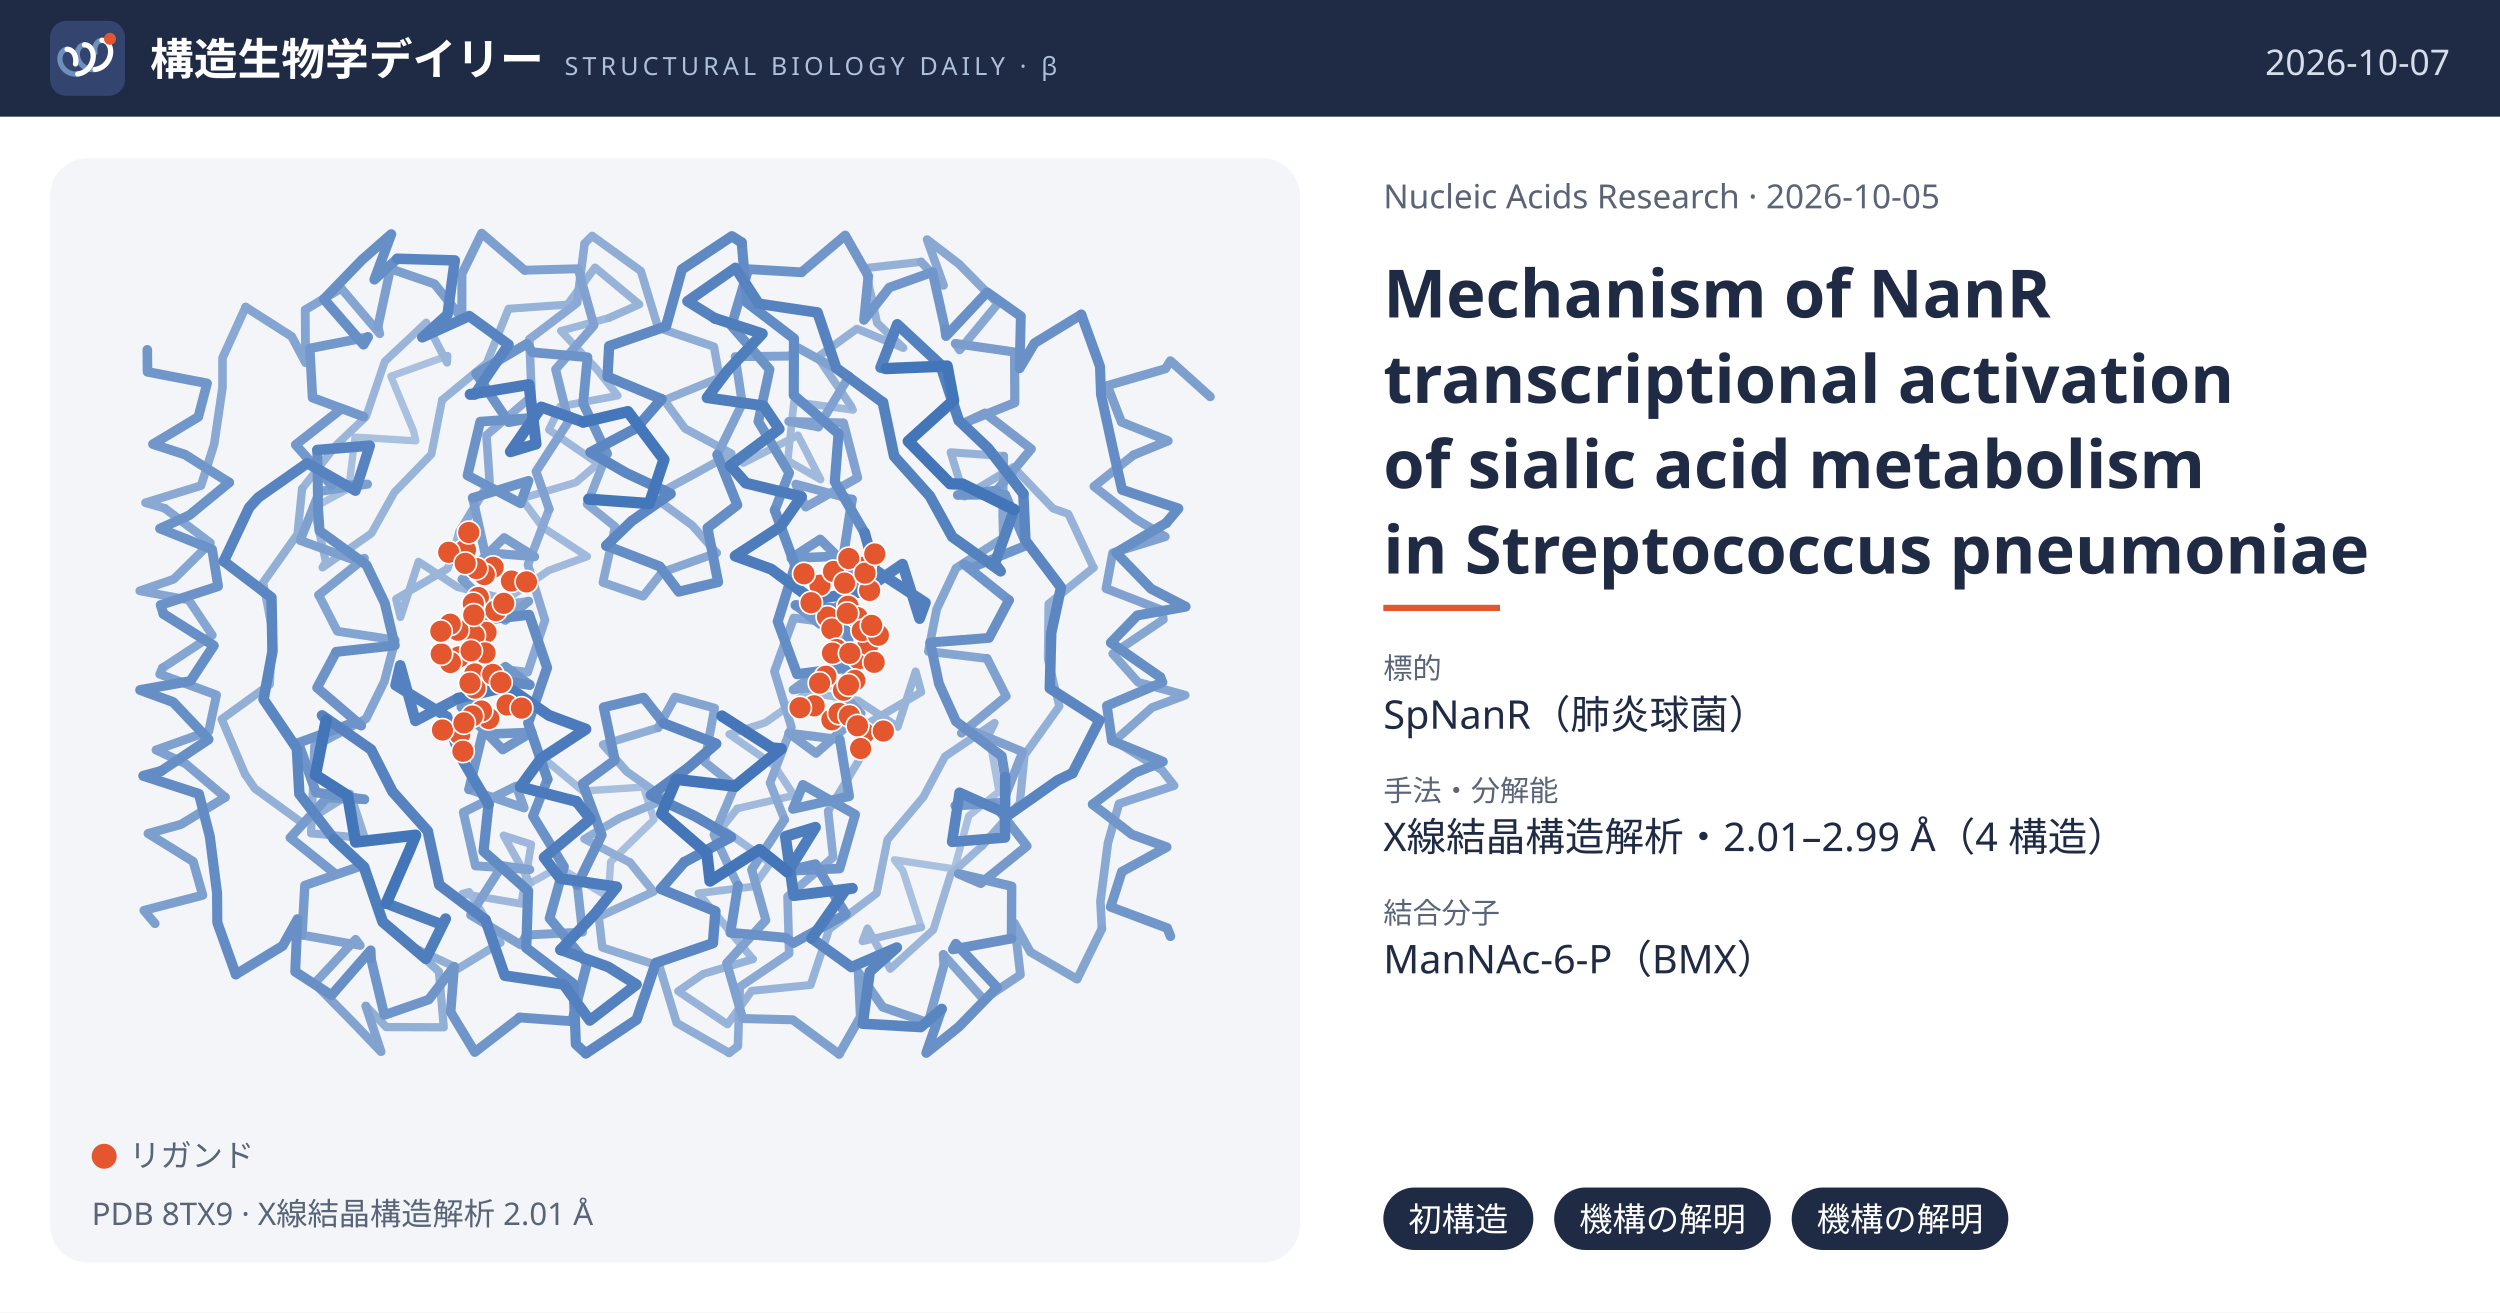
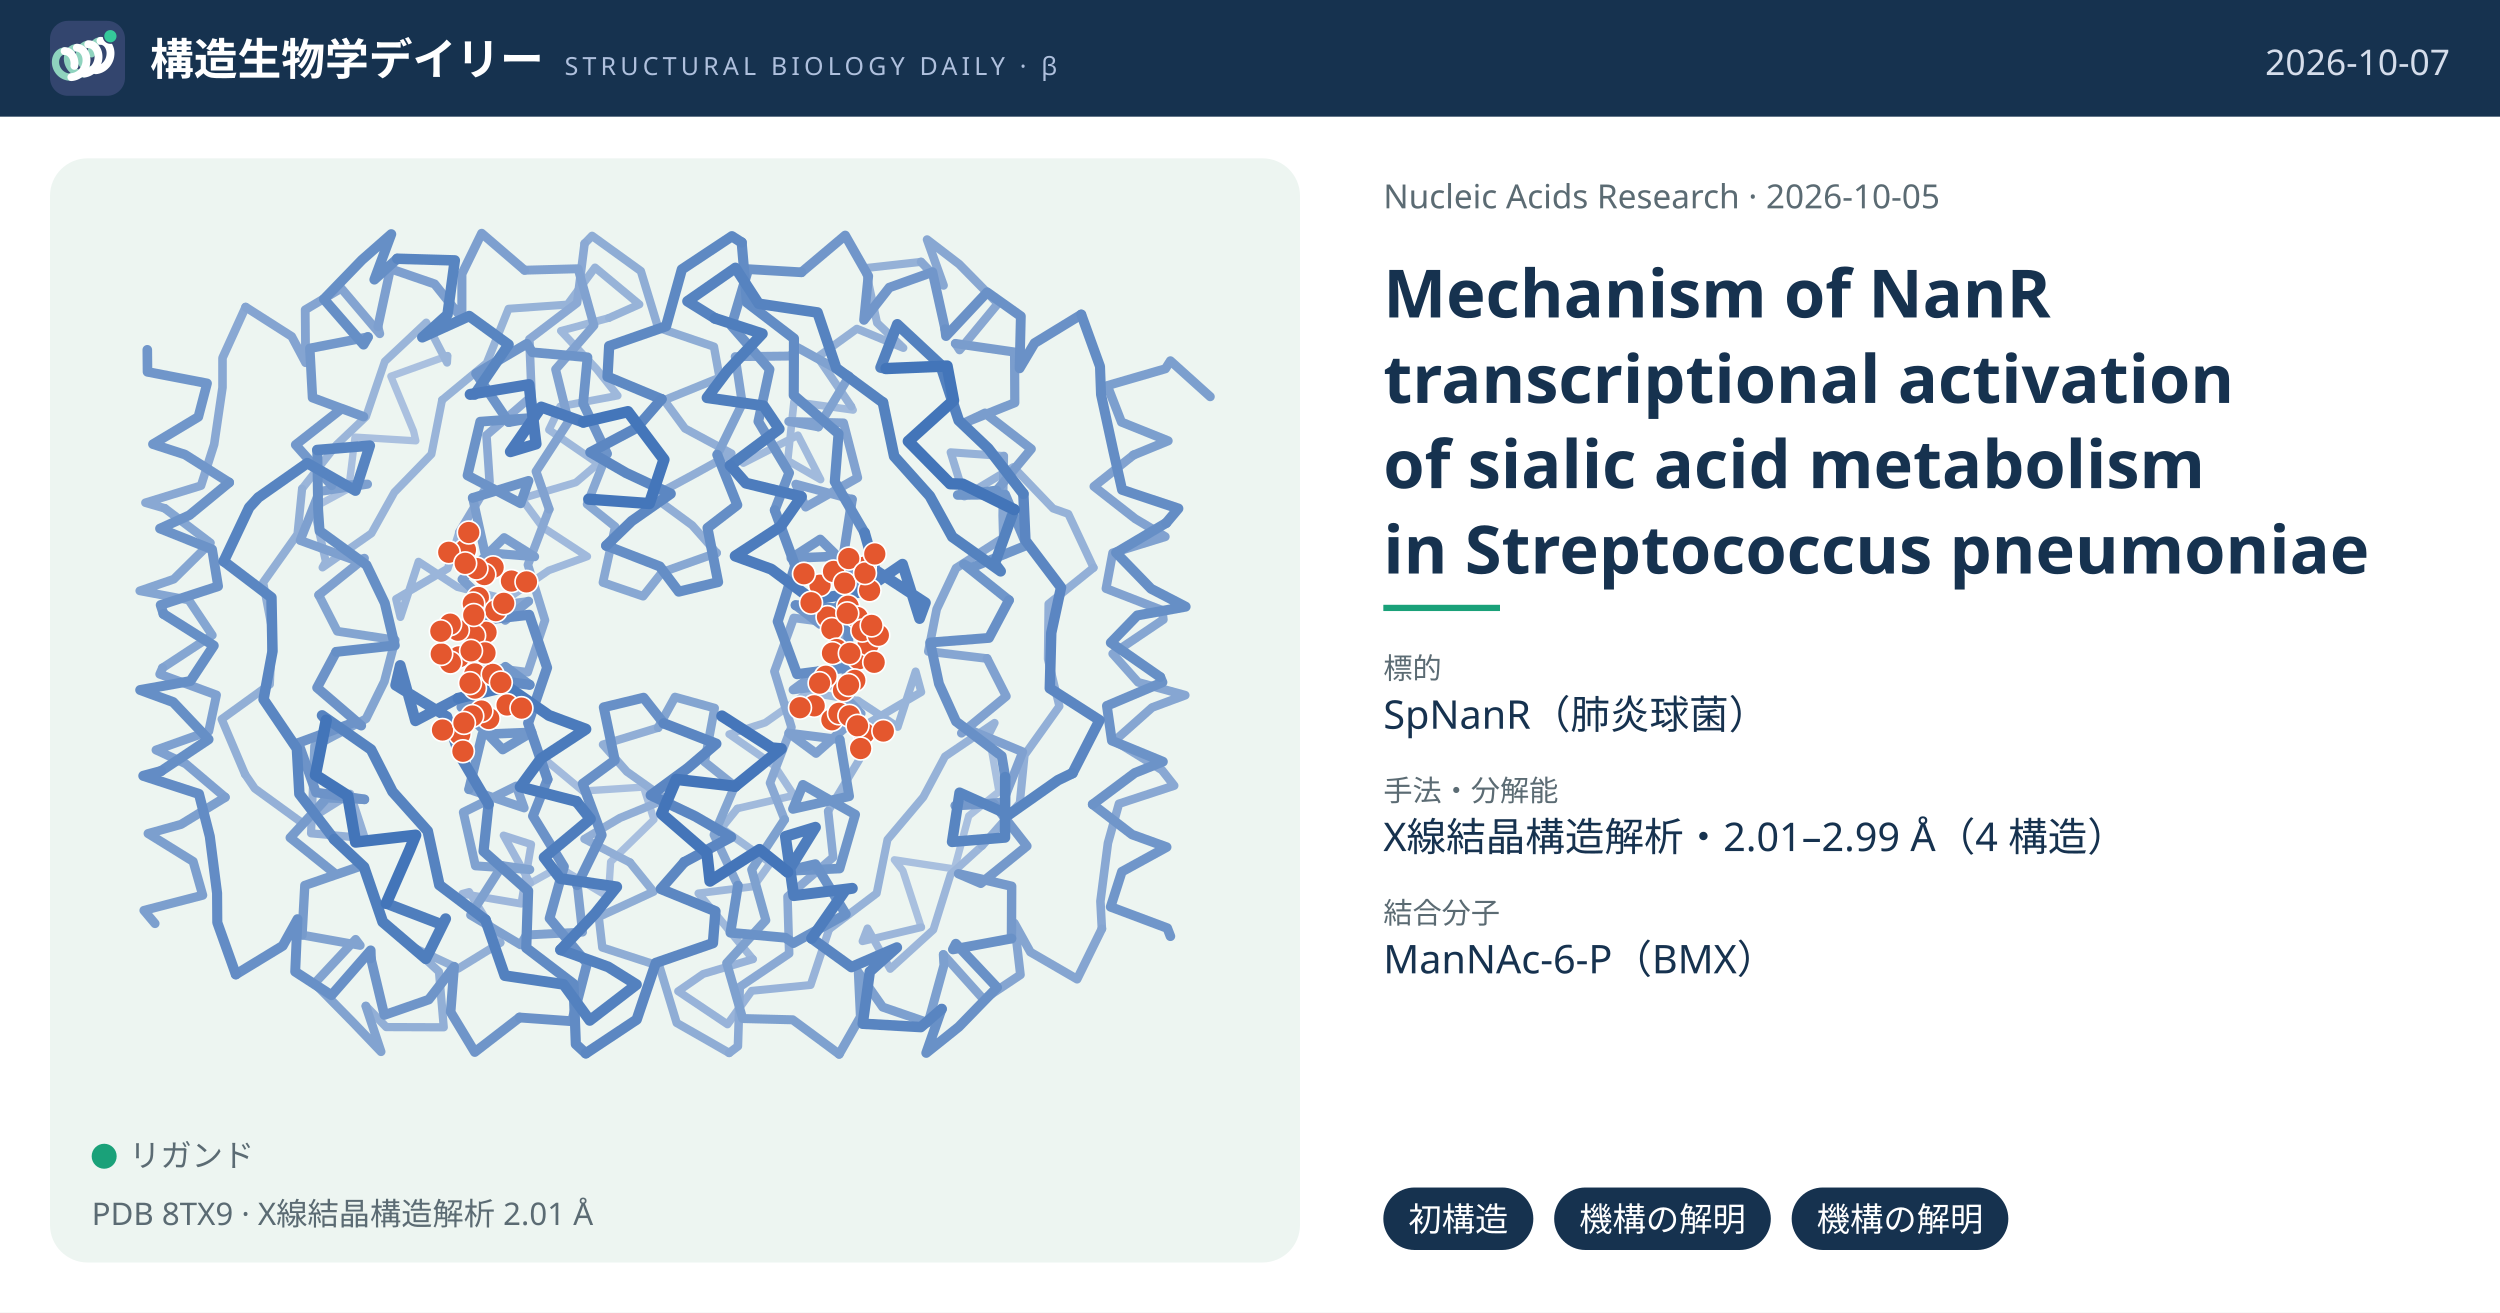
<svg xmlns="http://www.w3.org/2000/svg" width="1200" height="630" viewBox="0 0 1200 630" font-family="'Hiragino Sans','Hiragino Kaku Gothic ProN','Noto Sans JP','Yu Gothic',Meiryo,sans-serif">
  <rect width="1200" height="630" fill="#FFFFFF" />
-   <rect width="1200" height="56" fill="#1F2A44" />
-   <rect x="24" y="10" width="36" height="36" rx="7.92" fill="#33456E" />
-   <path d="M32.22,23.67L31.88,23.71M31.88,23.71L31.54,23.78M31.54,23.78L31.21,23.89M31.21,23.89L30.89,24.04M30.89,24.04L30.58,24.22M30.58,24.22L30.29,24.45M30.29,24.45L30.02,24.70M30.02,24.70L29.77,24.99M29.77,24.99L29.54,25.31M29.54,25.31L29.34,25.65M29.34,25.65L29.16,26.03M29.16,26.03L29.01,26.42M29.01,26.42L28.90,26.84M28.90,26.84L28.81,27.28M28.81,27.28L28.76,27.73M28.76,27.73L28.74,28.19M28.74,28.19L28.76,28.66M28.76,28.66L28.81,29.14M28.81,29.14L28.90,29.62M28.90,29.62L29.02,30.10M29.02,30.10L29.18,30.58M29.18,30.58L29.37,31.05M29.37,31.05L29.60,31.51M29.60,31.51L29.86,31.96M29.86,31.96L30.15,32.40M30.15,32.40L30.48,32.82M30.48,32.82L30.83,33.21M30.83,33.21L31.22,33.59M31.22,33.59L31.63,33.93M31.63,33.93L32.06,34.25M32.06,34.25L32.52,34.54M32.52,34.54L33.00,34.79M33.00,34.79L33.50,35.02M33.50,35.02L34.02,35.20M34.02,35.20L34.55,35.35M34.55,35.35L35.09,35.46M35.09,35.46L35.63,35.53M35.63,35.53L36.19,35.57M36.19,35.57L36.74,35.56M36.74,35.56L37.30,35.51M40.57,21.51L40.23,21.55M40.23,21.55L39.89,21.62M39.89,21.62L39.56,21.73M39.56,21.73L39.24,21.88M39.24,21.88L38.93,22.06M38.93,22.06L38.64,22.29M38.64,22.29L38.37,22.54M38.37,22.54L38.12,22.83M38.12,22.83L37.89,23.15M37.89,23.15L37.69,23.49M37.69,23.49L37.51,23.87M37.51,23.87L37.37,24.26M37.37,24.26L37.25,24.68M37.25,24.68L37.16,25.12M37.16,25.12L37.11,25.57M37.11,25.57L37.09,26.03M37.09,26.03L37.11,26.50M37.11,26.50L37.16,26.98M37.16,26.98L37.25,27.46M37.25,27.46L37.37,27.94M37.37,27.94L37.53,28.42M37.53,28.42L37.72,28.89M37.72,28.89L37.95,29.35M37.95,29.35L38.21,29.80M38.21,29.80L38.50,30.24M38.50,30.24L38.83,30.66M38.83,30.66L39.18,31.05M39.18,31.05L39.57,31.43M39.57,31.43L39.98,31.77M39.98,31.77L40.42,32.09M40.42,32.09L40.88,32.38M40.88,32.38L41.36,32.63M41.36,32.63L41.85,32.86M41.85,32.86L42.37,33.04M42.37,33.04L42.90,33.19M42.90,33.19L43.44,33.30M43.44,33.30L43.99,33.37M43.99,33.37L44.54,33.41M44.54,33.41L45.10,33.40M45.10,33.40L45.65,33.35M48.92,19.35L48.58,19.39M48.58,19.39L48.24,19.46M48.24,19.46L47.91,19.57M47.91,19.57L47.59,19.72M47.59,19.72L47.28,19.90M47.28,19.90L46.99,20.13M46.99,20.13L46.72,20.38M46.72,20.38L46.47,20.67M46.47,20.67L46.24,20.99M46.24,20.99L46.04,21.33M46.04,21.33L45.86,21.71M45.86,21.71L45.72,22.10M45.72,22.10L45.60,22.52M45.60,22.52L45.52,22.96M45.52,22.96L45.46,23.41M45.46,23.41L45.45,23.87M45.45,23.87L45.46,24.34M45.46,24.34L45.51,24.82M45.51,24.82L45.60,25.30" stroke="#6F8FBF" stroke-width="2.52" stroke-linecap="round" fill="none" />
-   <path d="M36.24,30.70L36.33,30.16M36.33,30.16L36.38,29.63M36.38,29.63L36.39,29.11M36.39,29.11L36.38,28.59M36.38,28.59L36.32,28.09M36.32,28.09L36.24,27.60M36.24,27.60L36.12,27.13M36.12,27.13L35.98,26.68M35.98,26.68L35.80,26.25M35.80,26.25L35.60,25.85M35.60,25.85L35.37,25.48M35.37,25.48L35.12,25.13M35.12,25.13L34.85,24.82M34.85,24.82L34.56,24.55M34.56,24.55L34.25,24.31M34.25,24.31L33.93,24.11M33.93,24.11L33.60,23.94M33.60,23.94L33.26,23.81M33.26,23.81L32.92,23.73M32.92,23.73L32.57,23.68M32.57,23.68L32.22,23.67M37.30,35.51L37.85,35.43M37.85,35.43L38.40,35.30M38.40,35.30L38.94,35.13M38.94,35.13L39.47,34.93M39.47,34.93L39.99,34.69M39.99,34.69L40.48,34.42M40.48,34.42L40.96,34.11M40.96,34.11L41.42,33.76M41.42,33.76L41.86,33.39M41.86,33.39L42.27,32.99M42.27,32.99L42.66,32.56M42.66,32.56L43.01,32.11M43.01,32.11L43.34,31.64M43.34,31.64L43.63,31.15M43.63,31.15L43.89,30.65M43.89,30.65L44.12,30.13M44.12,30.13L44.31,29.61M44.31,29.61L44.47,29.08M44.47,29.08L44.59,28.54M44.59,28.54L44.68,28.00M44.68,28.00L44.73,27.47M44.73,27.47L44.75,26.95M44.75,26.95L44.73,26.43M44.73,26.43L44.68,25.93M44.68,25.93L44.59,25.44M44.59,25.44L44.47,24.97M44.47,24.97L44.33,24.52M44.33,24.52L44.15,24.09M44.15,24.09L43.95,23.69M43.95,23.69L43.72,23.32M43.72,23.32L43.47,22.97M43.47,22.97L43.20,22.66M43.20,22.66L42.91,22.39M42.91,22.39L42.60,22.15M42.60,22.15L42.28,21.95M42.28,21.95L41.95,21.78M41.95,21.78L41.61,21.65M41.61,21.65L41.27,21.57M41.27,21.57L40.92,21.52M40.92,21.52L40.57,21.51M45.65,33.35L46.21,33.27M46.21,33.27L46.75,33.14M46.75,33.14L47.29,32.97M47.29,32.97L47.82,32.77M47.82,32.77L48.34,32.53M48.34,32.53L48.84,32.26M48.84,32.26L49.32,31.95M49.32,31.95L49.78,31.60M49.78,31.60L50.21,31.23M50.21,31.23L50.62,30.83M50.62,30.83L51.01,30.40M51.01,30.40L51.36,29.95M51.36,29.95L51.69,29.48M51.69,29.48L51.98,28.99M51.98,28.99L52.24,28.49M52.24,28.49L52.47,27.97M52.47,27.97L52.66,27.45M52.66,27.45L52.82,26.92M52.82,26.92L52.94,26.38M52.94,26.38L53.03,25.84M53.03,25.84L53.08,25.31M53.08,25.31L53.10,24.79M53.10,24.79L53.08,24.27M53.08,24.27L53.03,23.77M53.03,23.77L52.94,23.28M52.94,23.28L52.83,22.81M52.83,22.81L52.68,22.36M52.68,22.36L52.50,21.93M52.50,21.93L52.30,21.53M52.30,21.53L52.07,21.16M52.07,21.16L51.82,20.81M51.82,20.81L51.55,20.50M51.55,20.50L51.26,20.23M51.26,20.23L50.95,19.99M50.95,19.99L50.63,19.79M50.63,19.79L50.30,19.62M50.30,19.62L49.96,19.49M49.96,19.49L49.62,19.41M49.62,19.41L49.27,19.36M49.27,19.36L48.92,19.35" stroke="#FFFFFF" stroke-width="2.52" stroke-linecap="round" fill="none" />
-   <circle cx="52.80" cy="18.64" r="2.88" fill="#E4572E" />
+   <rect width="1200" height="56" fill="#16324F" />
+   <rect x="24" y="10" width="36" height="36" rx="8.64" fill="#33456E" />
+   <path d="M31.02,24.52L30.59,24.55M30.59,24.55L30.18,24.61M30.18,24.61L29.77,24.73M29.77,24.73L29.37,24.89M29.37,24.89L28.99,25.10M28.99,25.10L28.63,25.35M28.63,25.35L28.28,25.64M28.28,25.64L27.97,25.96M27.97,25.96L27.68,26.33M27.68,26.33L27.42,26.72M27.42,26.72L27.20,27.15M27.20,27.15L27.01,27.61M27.01,27.61L26.85,28.08M26.85,28.08L26.74,28.58M26.74,28.58L26.66,29.10M26.66,29.10L26.63,29.62M26.63,29.62L26.64,30.16M26.64,30.16L26.69,30.70M26.69,30.70L26.78,31.24M26.78,31.24L26.92,31.78M26.92,31.78L27.09,32.31M27.09,32.31L27.31,32.83M27.31,32.83L27.57,33.33M27.57,33.33L27.87,33.81M27.87,33.81L28.20,34.27M28.20,34.27L28.57,34.71M28.57,34.71L28.98,35.12M28.98,35.12L29.41,35.49M29.41,35.49L29.88,35.83M29.88,35.83L30.36,36.13M30.36,36.13L30.88,36.39M30.88,36.39L31.41,36.61M31.41,36.61L31.96,36.78M31.96,36.78L32.52,36.91M32.52,36.91L33.09,36.99M33.09,36.99L33.67,37.03M33.67,37.03L34.25,37.02M36.90,22.88L36.48,22.89M36.48,22.89L36.06,22.94M36.06,22.94L35.64,23.05M35.64,23.05L35.24,23.20M35.24,23.20L34.86,23.39M34.86,23.39L34.49,23.63M34.49,23.63L34.14,23.90M34.14,23.90L33.82,24.22M33.82,24.22L33.52,24.57M33.52,24.57L33.25,24.96M33.25,24.96L33.02,25.38M33.02,25.38L32.82,25.83M32.82,25.83L32.65,26.30M32.65,26.30L32.53,26.79M32.53,26.79L32.44,27.30M32.44,27.30L32.40,27.83M32.40,27.83L32.39,28.36M32.39,28.36L32.43,28.90M32.43,28.90L32.51,29.44M32.51,29.44L32.63,29.98M32.63,29.98L32.80,30.51M32.80,30.51L33.01,31.03M33.01,31.03L33.25,31.54M33.25,31.54L33.54,32.03M33.54,32.03L33.86,32.50M33.86,32.50L34.22,32.94M34.22,32.94L34.62,33.36M34.62,33.36L35.04,33.74M35.04,33.74L35.50,34.09M35.50,34.09L35.98,34.40M35.98,34.40L36.49,34.67M36.49,34.67L37.01,34.90M37.01,34.90L37.56,35.09M37.56,35.09L38.12,35.23M38.12,35.23L38.68,35.33M38.68,35.33L39.26,35.38M39.26,35.38L39.84,35.38M39.84,35.38L40.42,35.33M42.36,21.24L41.93,21.28M41.93,21.28L41.52,21.37M41.52,21.37L41.12,21.50M41.12,21.50L40.72,21.68M40.72,21.68L40.35,21.91M40.35,21.91L40.00,22.17M40.00,22.17L39.67,22.48M39.67,22.48L39.36,22.82M39.36,22.82L39.09,23.20M39.09,23.20L38.84,23.61M38.84,23.61L38.63,24.05M38.63,24.05L38.46,24.52M38.46,24.52L38.32,25.00M38.32,25.00L38.22,25.51M38.22,25.51L38.17,26.03M38.17,26.03L38.15,26.56M38.15,26.56L38.18,27.10M38.18,27.10L38.24,27.64M38.24,27.64L38.35,28.18M38.35,28.18L38.51,28.71M38.51,28.71L38.70,29.24M38.70,29.24L38.94,29.75M38.94,29.75L39.21,30.25M39.21,30.25L39.53,30.72M39.53,30.72L39.88,31.17M39.88,31.17L40.26,31.60M40.26,31.60L40.68,31.99M40.68,31.99L41.13,32.35M41.13,32.35L41.60,32.67M41.60,32.67L42.10,32.95M42.10,32.95L42.62,33.20M42.62,33.20L43.16,33.40M43.16,33.40L43.72,33.55M43.72,33.55L44.28,33.66M44.28,33.66L44.86,33.72M44.86,33.72L45.43,33.74M45.43,33.74L46.01,33.71M48.24,19.59L47.81,19.62M47.81,19.62L47.40,19.69M47.40,19.69L46.99,19.81M46.99,19.81L46.59,19.98M46.59,19.98L46.22,20.19M46.22,20.19L45.86,20.45M45.86,20.45L45.52,20.74M45.52,20.74L45.21,21.08M45.21,21.08L44.92,21.45M44.92,21.45L44.67,21.85M44.67,21.85L44.45,22.28M44.45,22.28L44.26,22.74M44.26,22.74L44.12,23.22M44.12,23.22L44.01,23.72M44.01,23.72L43.94,24.23M43.94,24.23L43.91,24.76M43.91,24.76L43.92,25.30M43.92,25.30L43.98,25.84" stroke="#8FD3BE" stroke-width="3.48" stroke-linecap="round" fill="none" />
+   <path d="M35.70,31.60L35.76,31.02M35.76,31.02L35.77,30.43M35.77,30.43L35.74,29.86M35.74,29.86L35.67,29.30M35.67,29.30L35.56,28.76M35.56,28.76L35.42,28.23M35.42,28.23L35.23,27.73M35.23,27.73L35.01,27.25M35.01,27.25L34.76,26.81M34.76,26.81L34.47,26.39M34.47,26.39L34.16,26.02M34.16,26.02L33.82,25.68M33.82,25.68L33.46,25.38M33.46,25.38L33.09,25.12M33.09,25.12L32.69,24.91M32.69,24.91L32.28,24.74M32.28,24.74L31.87,24.62M31.87,24.62L31.44,24.55M31.44,24.55L31.02,24.52M34.25,37.02L34.82,36.96M34.82,36.96L35.40,36.85M35.40,36.85L35.96,36.70M35.96,36.70L36.52,36.50M36.52,36.50L37.06,36.25M37.06,36.25L37.58,35.97M37.58,35.97L38.08,35.64M38.08,35.64L38.55,35.27M38.55,35.27L39.00,34.87M39.00,34.87L39.42,34.43M39.42,34.43L39.80,33.96M39.80,33.96L40.15,33.47M40.15,33.47L40.47,32.95M40.47,32.95L40.74,32.41M40.74,32.41L40.98,31.85M40.98,31.85L41.17,31.28M41.17,31.28L41.33,30.71M41.33,30.71L41.44,30.12M41.44,30.12L41.50,29.54M41.50,29.54L41.53,28.95M41.53,28.95L41.51,28.38M41.51,28.38L41.46,27.81M41.46,27.81L41.36,27.26M41.36,27.26L41.22,26.73M41.22,26.73L41.05,26.22M41.05,26.22L40.84,25.74M40.84,25.74L40.59,25.28M40.59,25.28L40.32,24.86M40.32,24.86L40.01,24.47M40.01,24.47L39.68,24.12M39.68,24.12L39.33,23.81M39.33,23.81L38.96,23.54M38.96,23.54L38.56,23.32M38.56,23.32L38.16,23.14M38.16,23.14L37.75,23.01M37.75,23.01L37.32,22.92M37.32,22.92L36.90,22.88M40.42,35.33L41.00,35.24M41.00,35.24L41.56,35.10M41.56,35.10L42.12,34.91M42.12,34.91L42.67,34.68M42.67,34.68L43.19,34.41M43.19,34.41L43.70,34.09M43.70,34.09L44.18,33.74M44.18,33.74L44.64,33.34M44.64,33.34L45.06,32.91M45.06,32.91L45.46,32.46M45.46,32.46L45.82,31.97M45.82,31.97L46.14,31.46M46.14,31.46L46.43,30.92M46.43,30.92L46.67,30.37M46.67,30.37L46.88,29.80M46.88,29.80L47.05,29.23M47.05,29.23L47.17,28.64M47.17,28.64L47.25,28.06M47.25,28.06L47.29,27.47M47.29,27.47L47.28,26.90M47.28,26.90L47.24,26.33M47.24,26.33L47.15,25.77M47.15,25.77L47.03,25.24M47.03,25.24L46.86,24.72M46.86,24.72L46.66,24.23M46.66,24.23L46.43,23.77M46.43,23.77L46.16,23.33M46.16,23.33L45.86,22.94M45.86,22.94L45.54,22.57M45.54,22.57L45.19,22.25M45.19,22.25L44.82,21.97M44.82,21.97L44.44,21.73M44.44,21.73L44.04,21.54M44.04,21.54L43.62,21.39M43.62,21.39L43.20,21.29M43.20,21.29L42.78,21.24M42.78,21.24L42.36,21.24M46.01,33.71L46.59,33.63M46.59,33.63L47.16,33.50M47.16,33.50L47.72,33.33M47.72,33.33L48.27,33.11M48.27,33.11L48.80,32.84M48.80,32.84L49.32,32.54M49.32,32.54L49.80,32.20M49.80,32.20L50.27,31.81M50.27,31.81L50.70,31.39M50.70,31.39L51.11,30.94M51.11,30.94L51.48,30.46M51.48,30.46L51.81,29.96M51.81,29.96L52.11,29.43M52.11,29.43L52.37,28.88M52.37,28.88L52.59,28.32M52.59,28.32L52.76,27.75M52.76,27.75L52.90,27.16M52.90,27.16L52.99,26.58M52.99,26.58L53.04,25.99M53.04,25.99L53.05,25.41M53.05,25.41L53.02,24.84M53.02,24.84L52.94,24.28M52.94,24.28L52.83,23.74M52.83,23.74L52.67,23.22M52.67,23.22L52.48,22.72M52.48,22.72L52.26,22.25M52.26,22.25L52.00,21.81M52.00,21.81L51.71,21.40M51.71,21.40L51.40,21.03M51.40,21.03L51.05,20.69M51.05,20.69L50.69,20.40M50.69,20.40L50.31,20.15M50.31,20.15L49.91,19.95M49.91,19.95L49.50,19.79M49.50,19.79L49.09,19.67M49.09,19.67L48.66,19.61M48.66,19.61L48.24,19.59" stroke="#FFFFFF" stroke-width="3.78" stroke-linecap="round" fill="none" />
+   <circle cx="52.98" cy="17.38" r="3.31" fill="#35C99A" stroke="#33456E" stroke-width="0.72" />
  <text x="72" y="36" font-size="21" font-weight="700" fill="#FFFFFF">構造生物学デイリー</text>
  <text x="271" y="36" font-size="12" letter-spacing="2" fill="#AFC0DD">STRUCTURAL BIOLOGY DAILY · β</text>
  <text x="1176" y="36" font-size="17" fill="#D5DDEB" text-anchor="end">2026-10-07</text>
-   <rect x="24" y="76" width="600" height="530" rx="18" fill="#F3F5F9" />
+   <rect x="24" y="76" width="600" height="530" rx="18" fill="#EDF5F1" />
  <g fill="none" stroke-linecap="round" stroke-linejoin="round">
    <polyline points="150.6,243.6 167.4,234.5 170.4,209.8 199.6,211.6 198.5,206.9 187.6,180.6 214.8,170.8" stroke="#aac0df" stroke-width="3.51" />
    <polyline points="474.6,352.5 479.5,380.0 465.0,391.6 458.1,417.1 429.3,412.7 433.4,418.0 442.2,445.1" stroke="#a9c0df" stroke-width="3.53" />
    <polyline points="254.5,423.9 268.2,416.3 292.0,430.5 293.1,413.7 313.9,393.4 308.9,377.8 279.8,379.7" stroke="#a8bfdf" stroke-width="3.54" />
    <polyline points="279.8,379.7 258.5,362.0" stroke="#a3bbdd" stroke-width="3.64" />
    <polyline points="408.6,195.1 409.5,196.8 381.1,192.8 378.1,221.1 393.9,230.2 383.0,208.9 356.8,222.3" stroke="#a1badc" stroke-width="3.66" />
    <polyline points="411.8,336.3 388.0,332.3 367.3,346.9 350.0,352.4 371.6,367.4 381.1,381.8 353.9,388.1" stroke="#a1badc" stroke-width="3.68" />
    <polyline points="243.0,287.7 263.4,273.8 281.9,267.1 260.5,253.1 250.3,239.3 276.4,231.6 287.1,222.5" stroke="#a0b9dc" stroke-width="3.70" />
    <polyline points="287.1,222.5 263.5,206.3 268.9,195.1 296.5,189.9 286.4,177.2 269.2,158.8 292.3,152.6" stroke="#9eb8db" stroke-width="3.73" />
    <polyline points="353.9,388.1 346.3,397.5 369.8,414.2 361.7,425.5 335.2,428.8 346.0,441.8 361.4,460.4" stroke="#9eb8db" stroke-width="3.73" />
    <polyline points="240.2,452.5 225.2,428.1 221.9,429.0 250.2,433.8 255.0,405.3 241.7,401.0 254.5,423.9" stroke="#9eb7db" stroke-width="3.74" />
    <polyline points="442.2,445.1 414.0,451.8 416.4,445.6 427.3,465.1 448.0,446.3 456.3,419.7 471.4,406.0" stroke="#9cb6da" stroke-width="3.77" />
    <polyline points="220.4,255.5 214.9,272.9 190.1,287.5 192.2,296.2 200.9,269.6 219.6,281.8 243.0,287.7" stroke="#9ab5da" stroke-width="3.80" />
    <polyline points="214.8,170.8 214.6,174.1 204.6,154.8 184.7,173.5 175.7,200.0 161.6,213.4 145.0,234.6" stroke="#9ab5d9" stroke-width="3.81" />
    <polyline points="212.2,192.0 207.1,218.0 189.3,236.3 178.3,256.0 154.8,272.4 156.4,269.6 150.6,243.6" stroke="#99b4d9" stroke-width="3.83" />
    <polyline points="397.5,389.4 412.4,364.7 417.5,346.7 442.2,332.2 439.5,322.3 430.9,348.9 411.8,336.3" stroke="#98b4d9" stroke-width="3.84" />
    <polyline points="361.4,460.4 337.5,467.5 325.5,475.8 349.2,491.7 360.8,475.6 389.1,472.8 398.0,446.0" stroke="#98b3d9" stroke-width="3.84" />
    <polyline points="292.3,152.6 306.9,146.1 285.6,128.4 272.4,146.2 244.1,148.2 233.6,174.3 212.2,192.0" stroke="#97b3d8" stroke-width="3.86" />
    <polyline points="398.0,446.0 420.8,428.8 426.0,403.0 443.2,382.6 453.6,363.1 477.4,347.0 474.6,352.5" stroke="#96b2d8" stroke-width="3.88" />
    <polyline points="524.9,272.5 512.8,246.7 505.5,244.1 486.4,224.2 462.9,238.3 456.3,217.1 481.8,218.9" stroke="#96b2d8" stroke-width="3.88" />
    <polyline points="442.1,125.7 415.3,128.7 421.0,155.0 433.6,167.0 411.3,157.8 392.5,171.4 408.6,195.1" stroke="#95b1d7" stroke-width="3.90" />
    <polyline points="117.6,371.6 122.3,378.5 145.3,395.2 168.1,381.0 175.1,402.3 149.3,400.0 150.5,371.0" stroke="#94b0d7" stroke-width="3.93" />
    <polyline points="471.4,406.0 489.5,385.5 491.8,362.4 508.5,339.0 503.0,316.3 503.3,289.9 524.9,272.5" stroke="#92afd7" stroke-width="3.95" />
    <polyline points="175.6,482.9 185.4,493.0 213.0,493.1 210.7,466.4 198.0,454.6 220.0,464.9 240.2,452.5" stroke="#92afd6" stroke-width="3.96" />
    <polyline points="145.0,234.6 142.8,256.4 126.3,279.6 130.7,302.6 129.5,328.5 106.4,345.2 117.6,371.6" stroke="#92afd6" stroke-width="3.97" />
    <polyline points="344.0,265.4 332.2,252.1 313.4,238.3 333.6,227.4 351.1,217.7 328.8,205.7 318.8,192.1" stroke="#91aed6" stroke-width="3.98" />
    <polyline points="315.9,349.3 289.4,357.4 300.9,370.4 319.5,383.6 297.6,392.6 280.5,402.7 302.4,414.0" stroke="#91aed6" stroke-width="3.98" />
    <polyline points="318.8,192.1 345.4,181.3 342.7,166.4 315.9,157.3 307.6,130.1 284.2,113.2 280.6,116.9" stroke="#8fadd5" stroke-width="4.02" />
    <polyline points="302.4,414.0 313.7,428.0 287.4,440.1 289.1,454.8 316.5,463.7 324.8,491.0 350.0,505.4" stroke="#8fadd5" stroke-width="4.02" />
    <polyline points="280.6,116.9 277.0,145.4 254.1,162.8 255.2,190.2 233.5,208.9 235.0,231.2 220.4,255.5" stroke="#8ba9d4" stroke-width="4.10" />
    <polyline points="350.0,505.4 354.2,502.2 355.1,473.7 378.8,457.7 378.0,430.4 399.9,411.5 397.5,389.4" stroke="#8aa9d4" stroke-width="4.11" />
    <polyline points="535.0,355.6 557.7,369.6 563.6,377.1 537.1,385.8 531.8,404.7 528.2,432.6 528.9,445.8" stroke="#89a8d3" stroke-width="4.13" />
    <polyline points="79.1,244.0 69.8,241.3 96.5,233.1 102.8,213.3 106.8,186.0 106.8,171.8 117.9,147.4" stroke="#89a8d3" stroke-width="4.13" />
    <polyline points="376.6,393.4 369.6,375.8 379.9,349.1 371.7,322.3 381.0,296.6 405.3,299.8 406.2,327.8" stroke="#89a8d3" stroke-width="4.13" />
    <polyline points="263.6,244.4 253.4,271.1 261.6,297.7 253.3,322.7 229.1,319.5 227.9,292.1 253.7,288.6" stroke="#89a8d3" stroke-width="4.13" />
    <polyline points="291.4,217.8 281.8,242.0 295.3,252.8 289.4,279.6 308.7,286.2 317.8,274.7 344.0,265.4" stroke="#88a8d3" stroke-width="4.15" />
    <polyline points="458.6,164.9 460.6,168.0 479.0,145.7 460.4,126.8 445.0,115.0 452.9,137.0 442.1,125.7" stroke="#88a7d2" stroke-width="4.16" />
    <polyline points="481.8,218.9 481.3,247.4 481.6,258.2 458.9,272.7 449.6,292.4 445.6,312.7 473.8,316.1" stroke="#86a6d2" stroke-width="4.18" />
    <polyline points="557.9,293.0 558.4,297.4 534.1,313.8 546.3,327.5 568.9,333.7 553.0,339.6 535.0,355.6" stroke="#86a6d2" stroke-width="4.19" />
    <polyline points="78.0,320.6 101.9,304.9 90.6,288.0 67.1,283.6 83.4,278.0 101.0,260.6 79.1,244.0" stroke="#85a6d2" stroke-width="4.20" />
    <polyline points="528.9,445.8 517.0,470.0 494.6,457.0 486.9,443.1 489.8,467.9 472.1,479.7 452.8,458.2" stroke="#85a5d1" stroke-width="4.21" />
    <polyline points="150.5,371.0 151.0,358.1 175.7,345.0 184.5,327.1 189.7,307.2 161.9,303.0 153.0,285.6" stroke="#84a5d1" stroke-width="4.22" />
    <polyline points="354.2,425.1 342.7,400.7 352.7,377.3 338.2,365.7 343.0,339.9 324.0,334.6 315.9,349.3" stroke="#84a5d1" stroke-width="4.23" />
    <polyline points="117.9,147.4 140.0,161.5 146.7,174.1 146.5,148.7 163.8,138.4 182.3,160.2 181.4,156.8" stroke="#84a4d1" stroke-width="4.23" />
    <polyline points="145.0,448.8 172.9,453.8 170.7,450.9 151.0,472.0 169.3,490.6 182.9,504.8 175.6,482.9" stroke="#82a3d0" stroke-width="4.27" />
    <polyline points="251.8,129.7 277.5,129.0 285.1,156.2 266.7,177.3 272.9,202.3 257.3,226.3 263.6,244.4" stroke="#81a2d0" stroke-width="4.29" />
    <polyline points="544.1,218.4 525.1,233.5 544.9,249.0 559.3,257.6 534.1,265.4 530.9,282.5 557.9,293.0" stroke="#81a2d0" stroke-width="4.29" />
    <polyline points="409.0,239.7 382.0,232.4 386.7,243.4 411.7,229.3 404.9,203.0 378.6,202.3 392.8,204.9" stroke="#81a2d0" stroke-width="4.29" />
    <polyline points="392.8,204.9 407.6,180.5 382.6,166.7 379.5,170.9 352.9,171.2 356.3,193.7 344.3,218.3" stroke="#80a2d0" stroke-width="4.30" />
    <polyline points="225.1,378.9 251.6,387.8 247.8,377.3 222.4,389.9 228.2,415.6 254.3,417.4 241.0,415.5" stroke="#80a2d0" stroke-width="4.31" />
    <polyline points="473.8,316.1 483.0,334.2 461.5,351.9 464.2,349.8 490.9,360.9 481.4,385.0 458.5,386.7" stroke="#80a1d0" stroke-width="4.31" />
    <polyline points="108.1,382.7 89.1,366.6 74.9,360.0 100.2,351.0 103.9,333.6 76.7,323.6 78.0,320.6" stroke="#7fa1d0" stroke-width="4.31" />
    <polyline points="241.0,415.5 225.9,439.2 249.9,453.5 252.7,448.8 279.6,447.4 277.1,424.9 277.0,424.9" stroke="#7fa1cf" stroke-width="4.32" />
    <polyline points="402.8,506.0 380.5,489.5 356.5,488.9 348.8,462.3 367.6,441.7 360.8,417.4 376.6,393.4" stroke="#7ea1cf" stroke-width="4.34" />
    <polyline points="153.0,285.6 174.9,268.0 171.1,269.2 144.1,259.4 153.4,235.9 176.4,232.4 159.2,233.0" stroke="#7ea0cf" stroke-width="4.35" />
    <polyline points="406.2,327.8 380.7,331.1 393.4,321.8 413.3,342.5 391.7,361.6 378.6,351.9 403.1,355.0" stroke="#7ea0cf" stroke-width="4.35" />
    <polyline points="452.8,458.2 453.1,463.3 445.5,490.9 423.7,483.4 412.0,466.7 413.0,488.1 402.8,506.0" stroke="#7da0cf" stroke-width="4.36" />
    <polyline points="181.4,156.8 187.4,129.0 208.6,136.3 221.7,152.7 221.7,131.5 231.2,112.0 251.8,129.7" stroke="#7d9fcf" stroke-width="4.37" />
    <polyline points="580.9,190.4 561.8,173.2 559.4,177.0 531.5,185.1 538.3,202.6 560.7,211.6 544.1,218.4" stroke="#7c9fce" stroke-width="4.38" />
    <polyline points="74.4,443.3 69.1,437.0 97.3,429.7 92.7,413.5 71.1,400.1 86.9,395.7 108.1,382.7" stroke="#7c9fce" stroke-width="4.38" />
    <polyline points="253.7,288.6 242.5,297.7 221.8,278.1 242.0,258.1 256.6,267.2 232.7,265.2 226.9,239.0" stroke="#7b9ece" stroke-width="4.40" />
    <polyline points="478.4,235.4 495.0,215.5 472.8,198.3 462.4,203.2 487.1,193.3 487.0,169.0 458.6,164.9" stroke="#7a9dcd" stroke-width="4.42" />
    <polyline points="174.9,383.7 156.9,383.0 139.3,402.1 161.4,419.8 171.5,416.3 146.3,425.0 145.0,448.8" stroke="#779bcc" stroke-width="4.48" />
    <polyline points="458.5,386.7 476.9,385.7 492.9,406.1 470.8,424.0 460.1,419.4 485.6,425.4 485.5,450.5" stroke="#7599cb" stroke-width="4.52" />
    <polyline points="159.2,233.0 141.9,213.5 164.1,196.1 174.5,200.0 150.0,190.9 148.7,167.2 176.6,161.8" stroke="#7398cb" stroke-width="4.55" />
    <polyline points="381.9,290.5 393.7,299.6 414.1,279.0 393.7,258.9 379.8,267.9 404.8,266.9 409.0,239.7" stroke="#7297ca" stroke-width="4.58" />
    <polyline points="254.2,328.7 242.6,320.0 221.4,339.4 241.3,359.8 255.2,351.5 231.5,352.5 225.1,378.9" stroke="#7197ca" stroke-width="4.59" />
    <polyline points="453.7,158.0 447.6,130.6 426.9,138.0 414.7,153.6 416.8,132.5 405.7,113.0 384.7,130.7" stroke="#7196ca" stroke-width="4.60" />
    <polyline points="561.8,449.4 560.3,445.5 533.1,435.3 538.5,418.4 560.0,406.6 543.4,400.6 524.5,386.1" stroke="#7096ca" stroke-width="4.61" />
    <polyline points="70.7,167.9 70.8,178.5 99.4,184.0 95.2,200.1 73.4,213.2 88.8,218.2 110.0,231.6" stroke="#7096ca" stroke-width="4.62" />
    <polyline points="484.3,288.1 462.7,270.8 466.0,272.6 492.8,261.7 482.5,237.4 459.7,237.6 478.4,235.4" stroke="#6f96ca" stroke-width="4.62" />
    <polyline points="178.0,460.0 184.5,487.2 205.8,479.8 218.0,464.0 216.3,485.8 227.9,505.0 249.4,488.4" stroke="#6f95c9" stroke-width="4.63" />
    <polyline points="403.1,355.0 407.6,382.2 380.6,388.3 385.4,376.7 410.5,391.0 403.0,416.9 377.0,418.1" stroke="#6e95c9" stroke-width="4.64" />
    <polyline points="244.2,202.6 228.5,179.3 252.9,165.0 255.5,169.1 282.0,171.5 279.9,193.7 291.4,217.8" stroke="#6d94c9" stroke-width="4.67" />
    <polyline points="161.4,312.9 152.2,330.1 173.4,348.3 170.2,346.7 143.2,356.6 151.7,380.4 174.9,383.7" stroke="#6d93c8" stroke-width="4.68" />
    <polyline points="110.0,231.6 90.9,247.3 76.8,253.7 101.8,263.7 104.7,281.4 77.1,290.4 78.5,294.7" stroke="#6c93c8" stroke-width="4.68" />
    <polyline points="226.9,239.0 253.7,230.8 249.9,241.6 224.4,228.2 230.5,202.4 256.7,200.5 244.2,202.6" stroke="#6c93c8" stroke-width="4.68" />
    <polyline points="384.7,130.7 359.2,129.2 351.1,156.4 369.4,177.3 364.0,202.3 378.8,227.0 371.9,244.9" stroke="#6c93c8" stroke-width="4.68" />
    <polyline points="524.5,386.1 544.7,371.0 558.2,365.6 533.7,355.5 531.3,338.8 558.0,327.5 556.9,325.0" stroke="#6c93c8" stroke-width="4.69" />
    <polyline points="249.4,488.4 274.6,490.2 281.8,462.4 263.8,440.8 270.7,416.0 255.8,391.7 262.8,374.1" stroke="#6b92c8" stroke-width="4.71" />
    <polyline points="377.0,418.1 391.4,414.8 406.0,438.8 380.8,452.7 377.0,450.1 350.6,447.7 354.2,425.1" stroke="#6a92c8" stroke-width="4.72" />
    <polyline points="519.0,151.0 496.6,164.7 489.4,176.8 490.0,151.8 473.8,140.3 454.1,161.3 453.7,158.0" stroke="#6a91c7" stroke-width="4.73" />
    <polyline points="485.5,450.5 457.4,455.7 458.8,453.0 478.6,474.0 460.2,492.9 444.6,505.4 452.0,484.3" stroke="#6991c7" stroke-width="4.74" />
    <polyline points="482.5,373.0 480.8,362.9 458.9,346.3 450.7,328.2 446.5,308.4 474.7,306.2 484.3,288.1" stroke="#6890c7" stroke-width="4.76" />
    <polyline points="113.2,467.7 135.7,454.0 142.8,441.2 141.7,466.4 159.1,477.7 177.9,456.2 178.0,460.0" stroke="#6890c7" stroke-width="4.77" />
    <polyline points="277.0,424.9 288.8,400.8 279.7,376.2 295.1,364.9 289.8,339.5 308.9,334.9 318.6,347.2" stroke="#6890c7" stroke-width="4.77" />
    <polyline points="556.9,325.0 533.2,308.5 545.9,295.4 569.1,291.2 552.5,282.6 535.7,265.3 559.8,251.0" stroke="#668fc6" stroke-width="4.79" />
    <polyline points="152.3,216.0 152.7,244.6 153.4,254.8 175.9,271.2 184.7,289.5 189.5,309.8 161.4,312.9" stroke="#668fc6" stroke-width="4.79" />
    <polyline points="78.5,294.7 102.6,309.9 91.4,326.9 67.3,331.2 83.1,337.0 100.1,354.9 77.3,370.1" stroke="#668fc6" stroke-width="4.79" />
    <polyline points="176.6,161.8 174.5,165.4 155.5,143.6 173.7,124.8 187.8,112.4 179.7,134.2 190.7,124.2" stroke="#668fc6" stroke-width="4.80" />
    <polyline points="344.3,218.3 353.9,242.4 339.6,253.4 344.7,279.4 325.8,284.0 316.7,271.9 291.0,261.9" stroke="#658ec6" stroke-width="4.83" />
    <polyline points="559.8,251.0 565.6,244.1 538.6,235.1 534.4,216.5 528.5,189.4 528.0,175.9 519.0,151.0" stroke="#648dc5" stroke-width="4.84" />
    <polyline points="371.9,244.9 381.7,271.5 373.3,298.3 382.6,323.6 406.6,320.4 407.8,292.6 381.9,290.5" stroke="#648dc5" stroke-width="4.85" />
    <polyline points="262.8,374.1 253.5,347.1 262.6,320.5 254.0,295.1 229.5,297.8 228.3,325.2 254.2,328.7" stroke="#638cc5" stroke-width="4.86" />
    <polyline points="77.3,370.1 68.8,372.4 95.5,381.1 100.7,401.5 104.2,428.7 104.3,442.8 113.2,467.7" stroke="#638cc5" stroke-width="4.86" />
    <polyline points="356.0,116.4 358.5,145.2 381.1,162.5 381.0,189.7 402.5,208.2 400.7,231.2 415.0,255.7" stroke="#628cc5" stroke-width="4.87" />
    <polyline points="281.2,505.6 276.4,501.2 275.3,472.3 252.6,455.0 253.5,427.6 232.1,408.6 234.5,386.0" stroke="#618bc4" stroke-width="4.90" />
    <polyline points="317.5,191.6 291.6,180.8 292.4,166.1 319.7,156.6 327.3,129.3 351.3,113.4 356.0,116.4" stroke="#5e89c3" stroke-width="4.95" />
    <polyline points="328.5,413.8 317.2,426.7 343.4,437.4 342.2,452.7 314.8,462.2 305.6,489.4 281.2,505.6" stroke="#5c87c2" stroke-width="4.99" />
    <polyline points="291.0,261.9 303.2,250.1 321.9,237.0 300.5,227.0 283.4,217.1 305.5,205.4 317.5,191.6" stroke="#5c87c2" stroke-width="5.00" />
    <polyline points="491.2,237.0 492.2,259.4 509.3,282.0 504.6,303.8 503.9,330.4 527.8,345.7 514.8,371.1" stroke="#5b86c2" stroke-width="5.02" />
    <polyline points="318.6,347.2 343.8,357.0 330.1,368.7 312.4,381.7 333.6,391.8 350.9,401.8 328.5,413.8" stroke="#5b86c2" stroke-width="5.02" />
    <polyline points="160.4,402.8 143.7,381.1 142.5,359.3 126.5,335.7 130.8,312.6 130.3,286.8 107.4,269.4" stroke="#5a86c2" stroke-width="5.03" />
    <polyline points="452.0,484.3 442.0,493.0 414.1,491.4 417.5,466.4 430.5,454.8 408.7,464.2 389.6,450.4" stroke="#5985c1" stroke-width="5.06" />
    <polyline points="190.7,124.2 218.3,125.0 214.8,151.0 202.7,161.9 225.2,151.7 244.1,165.4 227.9,189.2" stroke="#5885c1" stroke-width="5.06" />
    <polyline points="514.8,371.1 507.8,374.5 484.2,391.1 460.6,380.5 457.0,404.1 482.4,402.0 482.5,373.0" stroke="#5885c1" stroke-width="5.06" />
    <polyline points="107.4,269.4 119.6,243.6 124.0,238.8 147.5,222.3 170.6,235.5 177.5,213.9 152.3,216.0" stroke="#5784c1" stroke-width="5.08" />
    <polyline points="343.2,152.8 330.0,144.6 353.0,128.6 364.2,145.8 392.4,150.0 401.4,176.7 423.8,193.2" stroke="#5683c0" stroke-width="5.11" />
    <polyline points="233.0,441.5 210.9,424.8 205.3,398.9 188.4,380.0 178.1,359.8 154.6,343.4 156.6,345.7" stroke="#5683c0" stroke-width="5.11" />
    <polyline points="423.8,193.2 429.2,219.0 446.3,238.1 457.1,257.7 480.3,274.2 477.5,270.5 486.8,244.6" stroke="#5482bf" stroke-width="5.14" />
    <polyline points="234.5,386.0 220.2,361.7 214.5,344.0 189.9,328.9 192.1,319.4 199.4,346.0 219.9,335.2" stroke="#5481bf" stroke-width="5.15" />
    <polyline points="425.3,176.9 422.7,176.4 430.7,155.7 451.3,174.9 460.2,201.8 474.4,215.3 491.2,237.0" stroke="#5381bf" stroke-width="5.16" />
    <polyline points="269.1,455.9 291.9,464.1 305.5,472.6 283.1,489.8 270.5,472.5 242.3,468.3 233.0,441.5" stroke="#5381bf" stroke-width="5.17" />
    <polyline points="415.0,255.7 420.1,273.6 444.2,289.3 441.4,296.9 433.2,270.8 413.6,284.2 389.8,287.8" stroke="#5280bf" stroke-width="5.18" />
    <polyline points="350.5,223.4 374.0,205.9 366.5,194.8 339.4,190.9 349.2,177.9 365.9,160.2 343.2,152.8" stroke="#4f7ebd" stroke-width="5.24" />
    <polyline points="185.4,433.6 212.3,443.9 213.9,441.0 204.4,460.2 183.7,442.5 174.7,416.2 160.4,402.8" stroke="#4f7ebd" stroke-width="5.24" />
    <polyline points="276.7,384.7 283.4,393.1 261.2,411.6 268.9,421.7 296.0,425.7 285.6,438.6 269.1,455.9" stroke="#4e7dbd" stroke-width="5.26" />
    <polyline points="389.6,450.4 406.0,426.9 409.1,426.4 381.0,429.9 377.0,401.5 391.4,397.1 378.1,418.6" stroke="#4e7dbd" stroke-width="5.27" />
    <polyline points="389.8,287.8 370.2,273.2 352.9,266.9 374.7,252.7 384.7,238.4 358.0,231.9 350.5,223.4" stroke="#4d7cbd" stroke-width="5.28" />
    <polyline points="219.9,335.2 243.6,329.6 263.5,343.4 281.2,350.0 259.7,364.1 249.7,377.7 276.7,384.7" stroke="#4b7bbc" stroke-width="5.31" />
    <polyline points="227.9,189.2 225.7,189.3 253.9,184.6 257.3,213.1 245.0,216.8 259.8,195.4 280.0,202.6" stroke="#4b7abc" stroke-width="5.33" />
    <polyline points="352.8,377.4 375.0,359.4 370.4,359.0 346.5,343.7" stroke="#4576ba" stroke-width="5.43" />
    <polyline points="280.0,202.6 301.4,197.6 318.7,220.6 311.7,241.7 282.6,239.6" stroke="#4476ba" stroke-width="5.44" />
    <polyline points="378.1,418.6 364.6,407.8 340.8,422.9 339.3,409.4 317.6,390.6 324.6,374.1 352.8,377.4" stroke="#4475b9" stroke-width="5.46" />
    <polyline points="486.8,244.6 462.1,232.4 456.1,232.2 436.0,211.8 457.7,192.2 454.6,175.7 425.3,176.9" stroke="#4375b9" stroke-width="5.47" />
    <polyline points="156.6,345.7 151.4,372.0 166.9,381.9 170.7,404.2 199.5,400.9 196.6,408.0 185.4,433.6" stroke="#4375b9" stroke-width="5.47" />
  </g>
  <g fill="#E4572E" stroke="#ffffff" stroke-width="0.8">
    <circle cx="393.6" cy="280.9" r="5.5" />
    <circle cx="400.1" cy="274.3" r="5.5" />
    <circle cx="405.4" cy="279.9" r="5.5" />
    <circle cx="407.1" cy="291.0" r="5.5" />
    <circle cx="397.2" cy="296.2" r="5.5" />
    <circle cx="399.3" cy="301.9" r="5.5" />
    <circle cx="415.1" cy="272.2" r="5.5" />
    <circle cx="417.4" cy="283.4" r="5.5" />
    <circle cx="407.4" cy="268.1" r="5.5" />
    <circle cx="385.9" cy="275.4" r="5.5" />
    <circle cx="415.2" cy="275.1" r="5.5" />
    <circle cx="411.5" cy="296.4" r="5.5" />
    <circle cx="389.3" cy="289.3" r="5.5" />
    <circle cx="401.6" cy="311.8" r="5.5" />
    <circle cx="419.9" cy="265.9" r="5.5" />
    <circle cx="412.2" cy="316.2" r="5.5" />
    <circle cx="416.7" cy="309.4" r="5.5" />
    <circle cx="410.3" cy="326.6" r="5.5" />
    <circle cx="419.6" cy="317.9" r="5.5" />
    <circle cx="245.5" cy="278.9" r="5.5" />
    <circle cx="236.7" cy="272.3" r="5.5" />
    <circle cx="232.5" cy="275.8" r="5.5" />
    <circle cx="229.6" cy="286.8" r="5.5" />
    <circle cx="238.0" cy="293.1" r="5.5" />
    <circle cx="233.3" cy="303.5" r="5.5" />
    <circle cx="223.4" cy="263.9" r="5.5" />
    <circle cx="215.4" cy="265.1" r="5.5" />
    <circle cx="228.7" cy="272.9" r="5.5" />
    <circle cx="252.7" cy="279.3" r="5.5" />
    <circle cx="223.3" cy="270.4" r="5.5" />
    <circle cx="227.2" cy="289.7" r="5.5" />
    <circle cx="241.8" cy="289.6" r="5.5" />
    <circle cx="227.6" cy="305.1" r="5.5" />
    <circle cx="225.0" cy="255.6" r="5.5" />
    <circle cx="220.3" cy="315.3" r="5.5" />
    <circle cx="227.9" cy="323.5" r="5.5" />
    <circle cx="216.2" cy="318.0" r="5.5" />
    <circle cx="211.8" cy="313.9" r="5.5" />
    <circle cx="243.4" cy="338.4" r="5.5" />
    <circle cx="234.6" cy="344.9" r="5.5" />
    <circle cx="231.1" cy="341.3" r="5.5" />
    <circle cx="228.0" cy="330.3" r="5.5" />
    <circle cx="236.5" cy="323.7" r="5.5" />
    <circle cx="232.8" cy="313.4" r="5.5" />
    <circle cx="220.7" cy="352.4" r="5.5" />
    <circle cx="212.4" cy="350.4" r="5.5" />
    <circle cx="226.7" cy="343.7" r="5.5" />
    <circle cx="250.3" cy="339.9" r="5.5" />
    <circle cx="222.7" cy="347.0" r="5.5" />
    <circle cx="225.6" cy="327.9" r="5.5" />
    <circle cx="240.4" cy="327.6" r="5.5" />
    <circle cx="226.1" cy="312.4" r="5.5" />
    <circle cx="222.2" cy="360.6" r="5.5" />
    <circle cx="219.8" cy="302.5" r="5.5" />
    <circle cx="227.4" cy="295.2" r="5.5" />
    <circle cx="216.1" cy="299.6" r="5.5" />
    <circle cx="211.6" cy="303.0" r="5.5" />
    <circle cx="390.8" cy="338.8" r="5.5" />
    <circle cx="399.3" cy="345.5" r="5.5" />
    <circle cx="402.7" cy="342.4" r="5.5" />
    <circle cx="404.9" cy="331.3" r="5.5" />
    <circle cx="396.4" cy="324.6" r="5.5" />
    <circle cx="399.6" cy="313.5" r="5.5" />
    <circle cx="414.8" cy="351.9" r="5.5" />
    <circle cx="424.0" cy="350.9" r="5.5" />
    <circle cx="407.7" cy="343.6" r="5.5" />
    <circle cx="384.0" cy="339.7" r="5.5" />
    <circle cx="411.6" cy="348.4" r="5.5" />
    <circle cx="407.3" cy="328.8" r="5.5" />
    <circle cx="393.4" cy="327.9" r="5.5" />
    <circle cx="407.9" cy="313.6" r="5.5" />
    <circle cx="413.1" cy="359.3" r="5.5" />
    <circle cx="413.9" cy="302.7" r="5.5" />
    <circle cx="421.6" cy="304.9" r="5.5" />
    <circle cx="406.7" cy="294.4" r="5.5" />
    <circle cx="418.4" cy="300.2" r="5.5" />
  </g>
-   <circle cx="50" cy="555" r="6" fill="#E4572E" />
-   <text x="62" y="560" font-size="15" fill="#5A6478">リガンド</text>
-   <text x="44" y="588" font-size="15" fill="#5A6478">PDB 8TX9 · X線結晶構造解析 2.01 Å</text>
-   <text x="664" y="100.0" font-size="16" font-weight="400" fill="#5A6478">Nucleic Acids Research  ·  2026-10-05</text>
-   <text x="664" y="152.4" font-size="32" font-weight="700" fill="#1F2A44">Mechanism of NanR</text>
-   <text x="664" y="193.4" font-size="32" font-weight="700" fill="#1F2A44">transcriptional activation</text>
-   <text x="664" y="234.3" font-size="32" font-weight="700" fill="#1F2A44">of sialic acid metabolism</text>
-   <text x="664" y="275.3" font-size="32" font-weight="700" fill="#1F2A44">in Streptococcus pneumoniae</text>
-   <line x1="664" y1="291.8" x2="720" y2="291.8" stroke="#E4572E" stroke-width="3" />
-   <text x="664" y="325.8" font-size="14" font-weight="400" fill="#5A6478">標的</text>
-   <text x="664" y="349.8" font-size="19" font-weight="500" fill="#1F2A44">SpNanR（肺炎球菌）</text>
-   <text x="664" y="384.5" font-size="14" font-weight="400" fill="#5A6478">手法・分解能</text>
-   <text x="664" y="408.5" font-size="19" font-weight="500" fill="#1F2A44">X線結晶構造解析・2.01–2.99 Å（4 構造）</text>
-   <text x="664" y="443.2" font-size="14" font-weight="400" fill="#5A6478">結合分子</text>
-   <text x="664" y="467.2" font-size="19" font-weight="500" fill="#1F2A44">ManNAc-6-P（BMX）</text>
-   <rect x="664" y="570" width="72" height="30" rx="15" fill="#1F2A44" />
+   <circle cx="50" cy="555" r="6" fill="#1AA179" />
+   <text x="62" y="560" font-size="15" fill="#5B6B73">リガンド</text>
+   <text x="44" y="588" font-size="15" fill="#5B6B73">PDB 8TX9 · X線結晶構造解析 2.01 Å</text>
+   <text x="664" y="100.0" font-size="16" font-weight="400" fill="#5B6B73">Nucleic Acids Research  ·  2026-10-05</text>
+   <text x="664" y="152.4" font-size="32" font-weight="700" fill="#16324F">Mechanism of NanR</text>
+   <text x="664" y="193.4" font-size="32" font-weight="700" fill="#16324F">transcriptional activation</text>
+   <text x="664" y="234.3" font-size="32" font-weight="700" fill="#16324F">of sialic acid metabolism</text>
+   <text x="664" y="275.3" font-size="32" font-weight="700" fill="#16324F">in Streptococcus pneumoniae</text>
+   <line x1="664" y1="291.8" x2="720" y2="291.8" stroke="#1AA179" stroke-width="3" />
+   <text x="664" y="325.8" font-size="14" font-weight="400" fill="#5B6B73">標的</text>
+   <text x="664" y="349.8" font-size="19" font-weight="500" fill="#16324F">SpNanR（肺炎球菌）</text>
+   <text x="664" y="384.5" font-size="14" font-weight="400" fill="#5B6B73">手法・分解能</text>
+   <text x="664" y="408.5" font-size="19" font-weight="500" fill="#16324F">X線結晶構造解析・2.01–2.99 Å（4 構造）</text>
+   <text x="664" y="443.2" font-size="14" font-weight="400" fill="#5B6B73">結合分子</text>
+   <text x="664" y="467.2" font-size="19" font-weight="500" fill="#16324F">ManNAc-6-P（BMX）</text>
+   <rect x="664" y="570" width="72" height="30" rx="15" fill="#16324F" />
  <text x="676" y="591" font-size="16" fill="#FFFFFF">初構造</text>
-   <rect x="746.0" y="570" width="104" height="30" rx="15" fill="#1F2A44" />
+   <rect x="746.0" y="570" width="104" height="30" rx="15" fill="#16324F" />
  <text x="758.0" y="591" font-size="16" fill="#FFFFFF">機構の解明</text>
-   <rect x="860.0" y="570" width="104" height="30" rx="15" fill="#1F2A44" />
+   <rect x="860.0" y="570" width="104" height="30" rx="15" fill="#16324F" />
  <text x="872.0" y="591" font-size="16" fill="#FFFFFF">機構の解明</text>
</svg>
